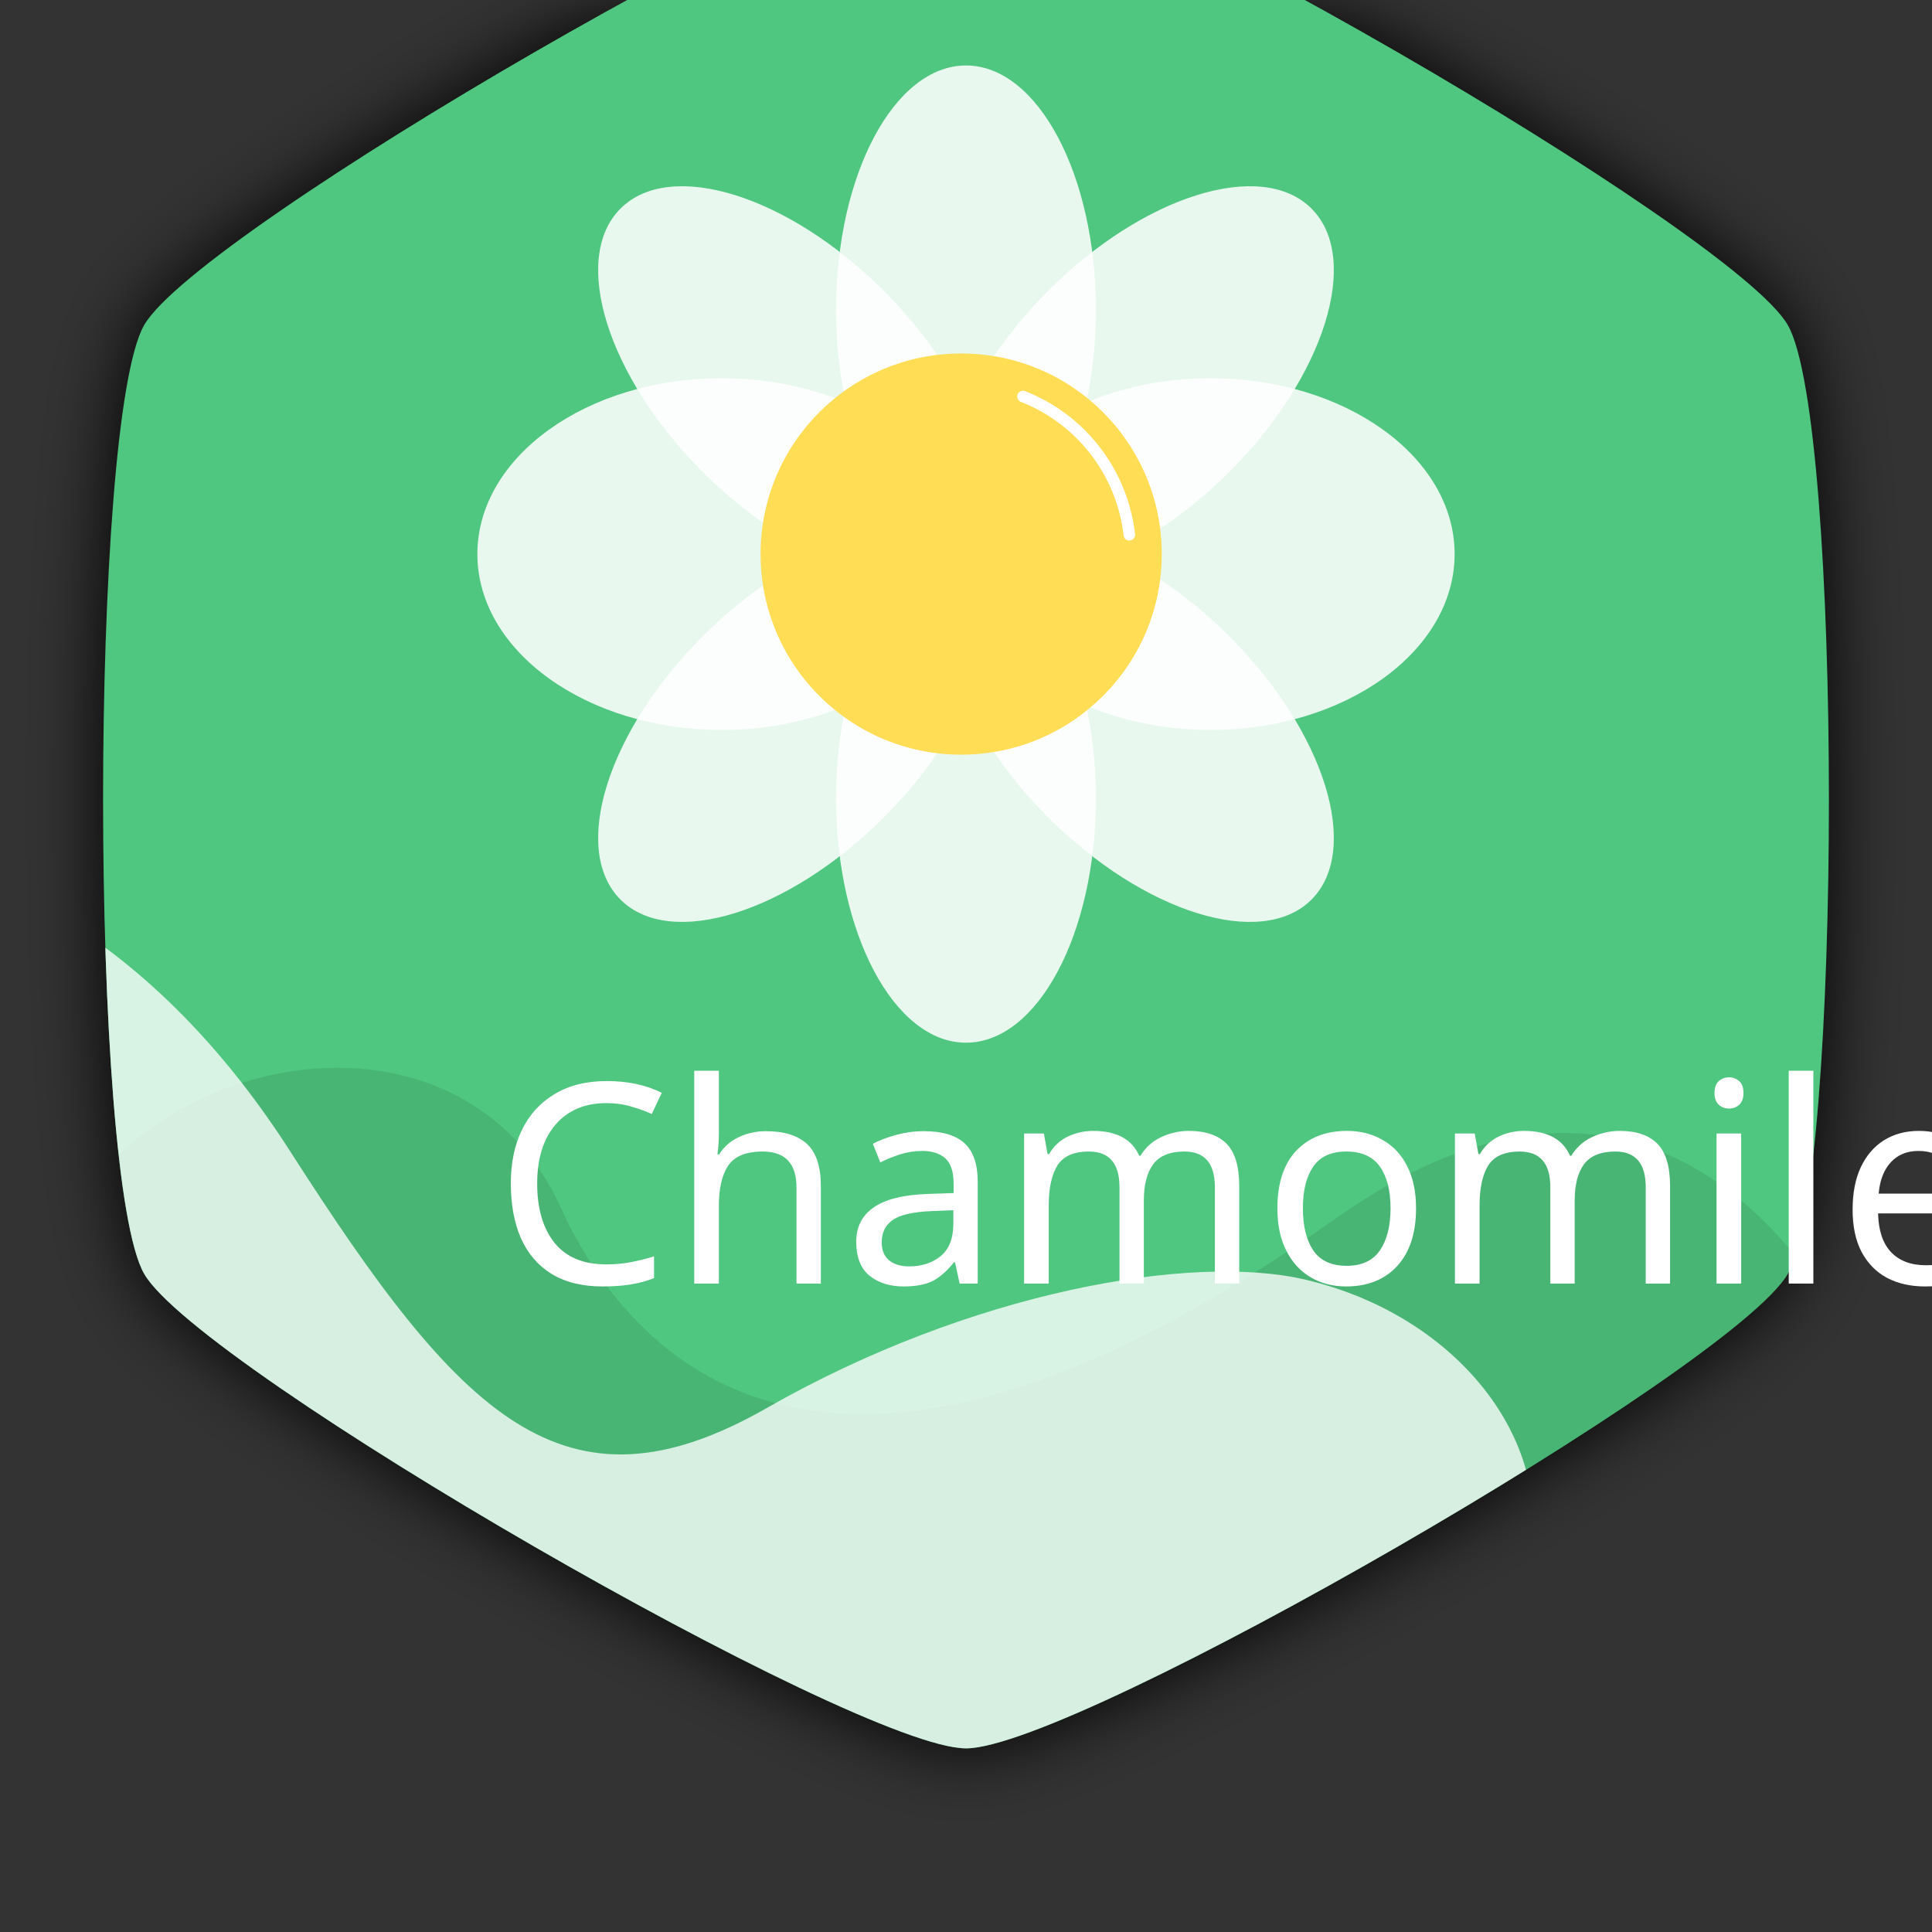
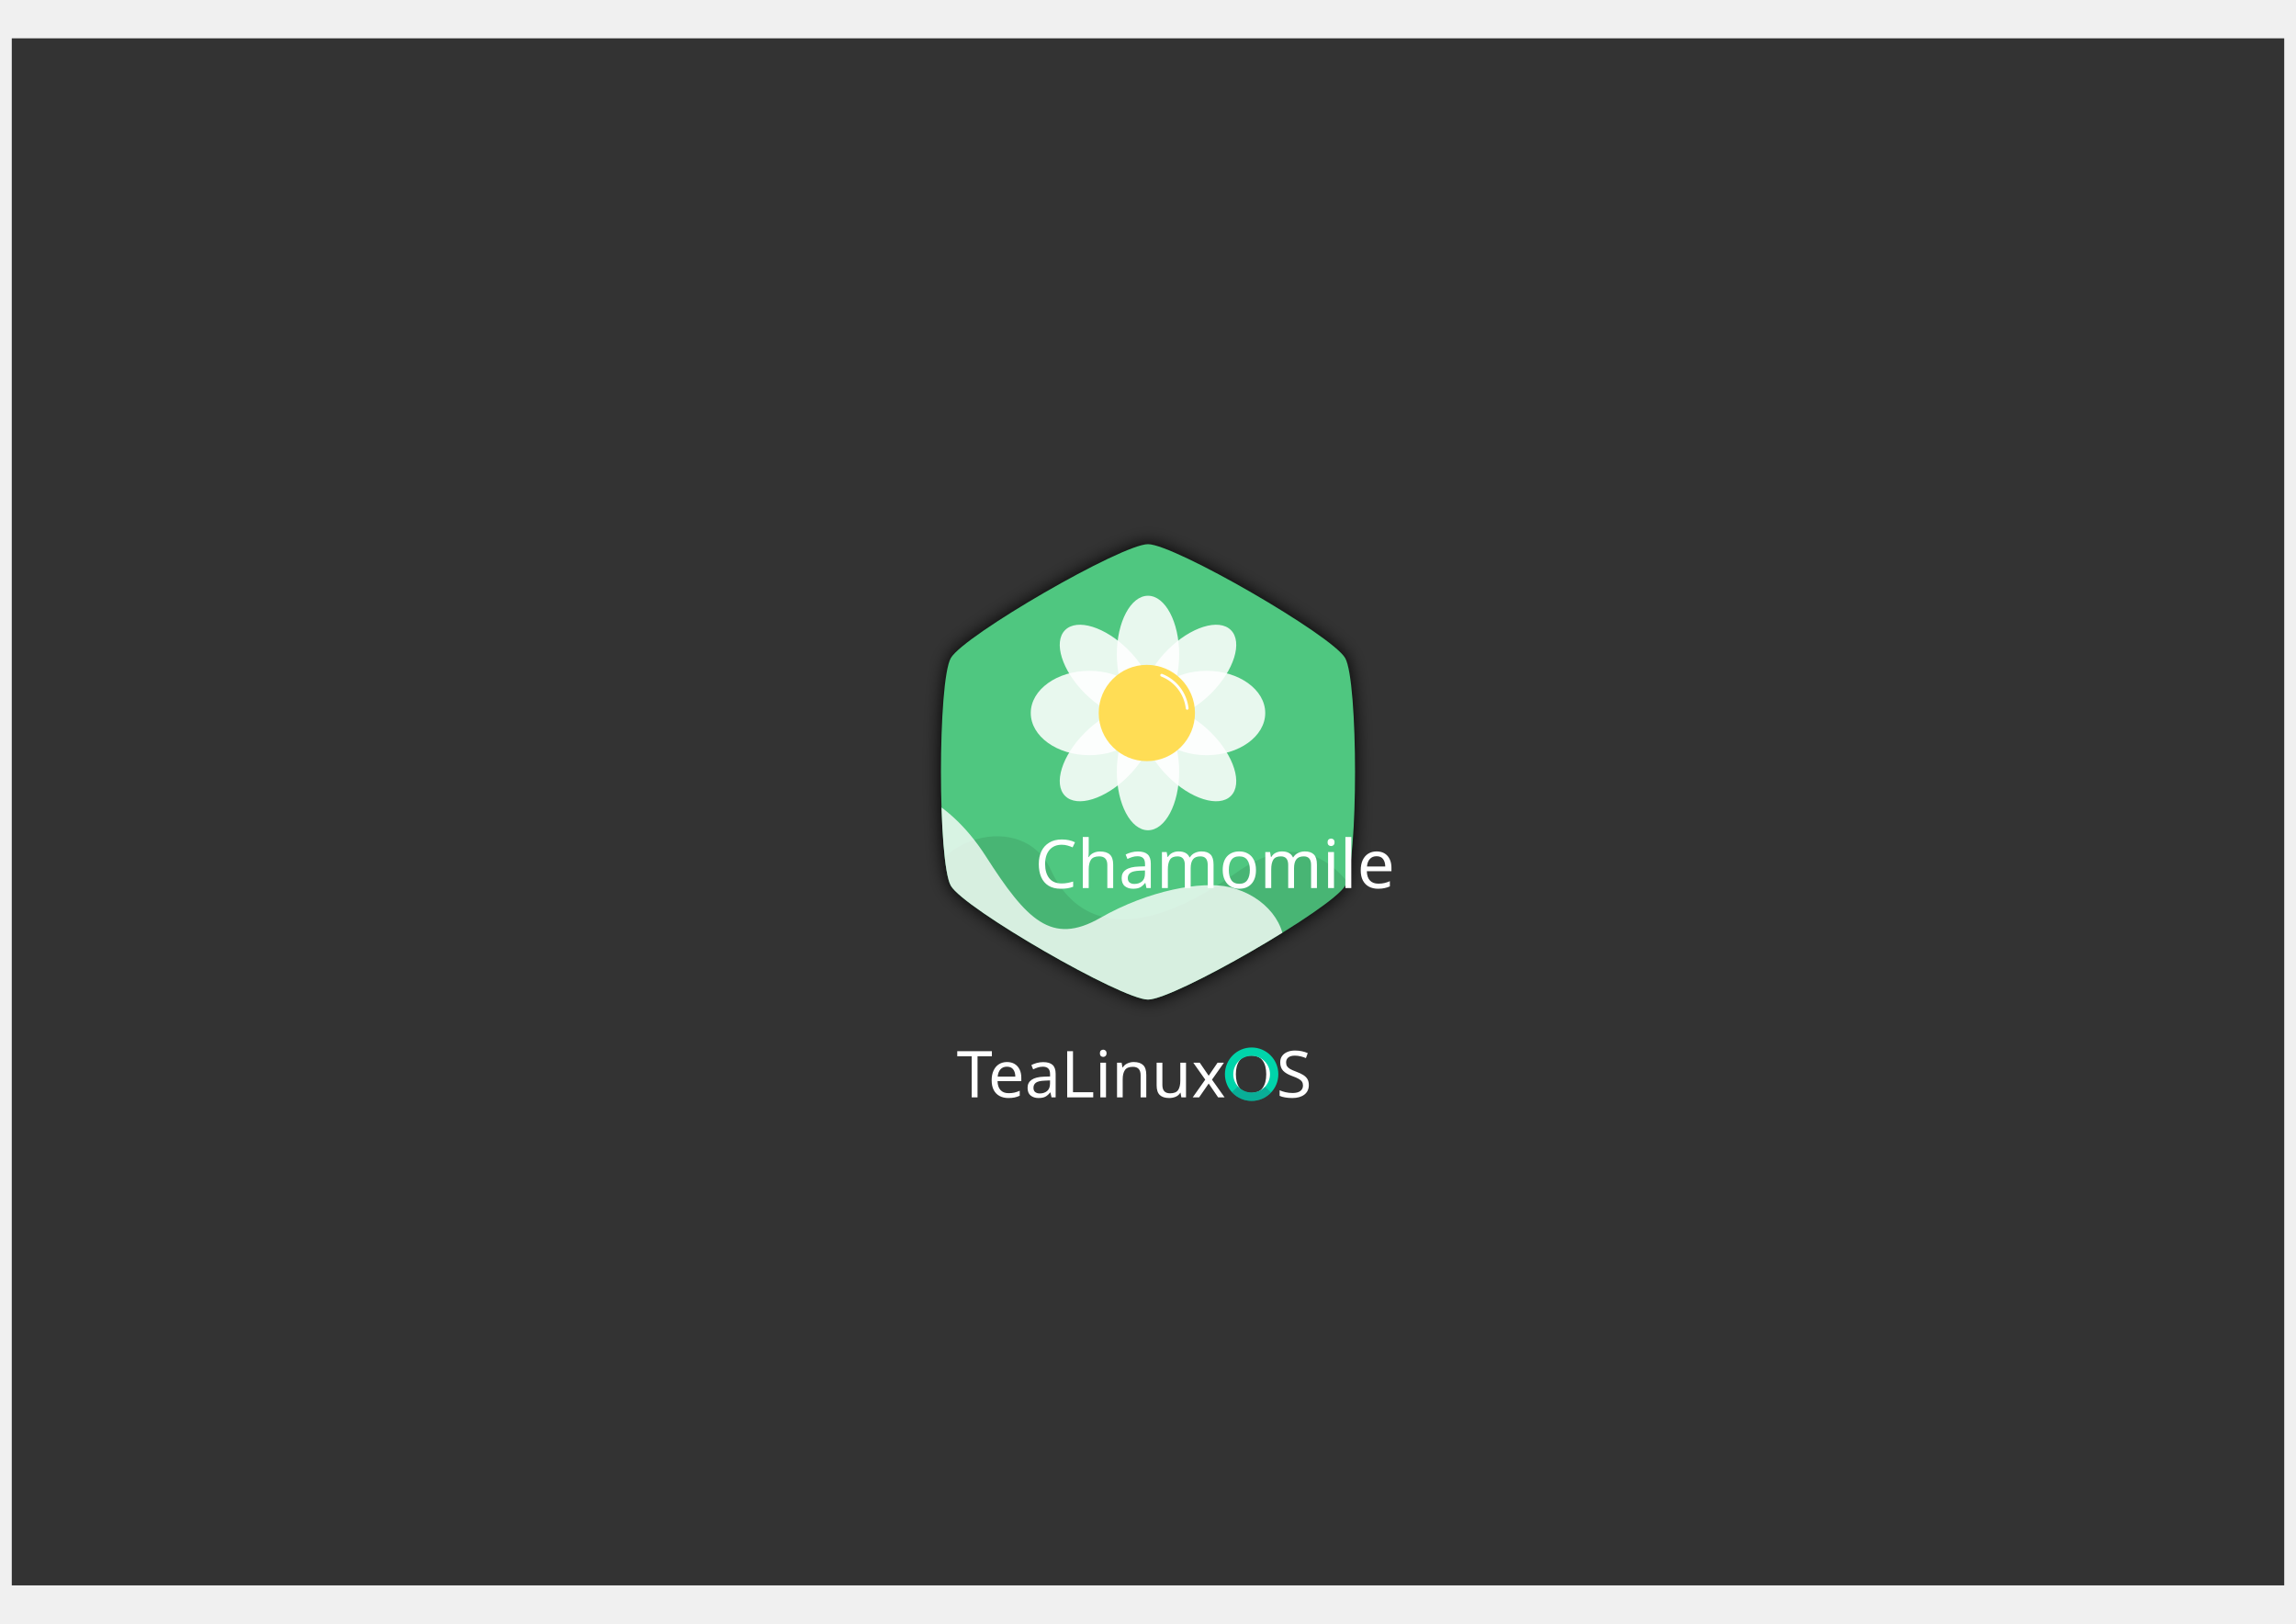
- <svg xmlns="http://www.w3.org/2000/svg" width="160" height="160" viewBox="0 0 160 160" id="svg2" version="1.1">
+ <svg xmlns="http://www.w3.org/2000/svg" width="297mm" height="210mm" viewBox="0 0 1122.52 793.701" id="svg2" version="1.1">
  <defs id="defs18">
    <clipPath clipPathUnits="userSpaceOnUse" id="clipPath4802">
      <path transform="scale(1,0.9999982)" d="m 374.952,157.667 c -8.974,0 -62.739,-31.041 -67.226,-38.813 -4.487,-7.772 -4.487,-69.854 0,-77.626 4.487,-7.772 58.252,-38.813 67.226,-38.813 8.974,-3e-7 62.739,31.041 67.226,38.813 4.487,7.772 4.487,69.854 0,77.626 -4.487,7.772 -58.252,38.813 -67.226,38.813 z" id="path4804" style="fill:#b3b3b3;fill-opacity:1;stroke:none;stroke-width:12.92;stroke-miterlimit:4;stroke-dasharray:none;stroke-opacity:1" />
    </clipPath>
    <clipPath clipPathUnits="userSpaceOnUse" id="clipPath4812">
      <path transform="scale(1,0.9999982)" d="m 374.952,157.667 c -8.974,0 -62.739,-31.041 -67.226,-38.813 -4.487,-7.772 -4.487,-69.854 0,-77.626 4.487,-7.772 58.252,-38.813 67.226,-38.813 8.974,-3e-7 62.739,31.041 67.226,38.813 4.487,7.772 4.487,69.854 0,77.626 -4.487,7.772 -58.252,38.813 -67.226,38.813 z" id="path4814" style="fill:#b3b3b3;fill-opacity:1;stroke:none;stroke-width:12.92;stroke-miterlimit:4;stroke-dasharray:none;stroke-opacity:1" />
    </clipPath>
    <clipPath clipPathUnits="userSpaceOnUse" id="clipPath4836">
      <path transform="scale(1,0.9999982)" d="m 374.952,157.667 c -8.974,0 -62.739,-31.041 -67.226,-38.813 -4.487,-7.772 -4.487,-69.854 0,-77.626 4.487,-7.772 58.252,-38.813 67.226,-38.813 8.974,-3e-7 62.739,31.041 67.226,38.813 4.487,7.772 4.487,69.854 0,77.626 -4.487,7.772 -58.252,38.813 -67.226,38.813 z" id="path4838" style="fill:#b3b3b3;fill-opacity:1;stroke:none;stroke-width:12.92;stroke-miterlimit:4;stroke-dasharray:none;stroke-opacity:1" />
    </clipPath>
    <filter style="color-interpolation-filters:sRGB" id="filter5084" x="-0.052" width="1.103" y="-0.047" height="1.094">
      <feGaussianBlur stdDeviation="3.076" id="feGaussianBlur5086" />
    </filter>
  </defs>
-   <rect style="fill:#333333;fill-opacity:1;stroke:none;stroke-width:3.412;stroke-linecap:round;stroke-linejoin:round;stroke-miterlimit:4;stroke-dasharray:none;stroke-opacity:1" id="rect4868" width="279.463" height="279.463" x="-59.731" y="-59.731" />
-   <g transform="translate(-671.211,41.22897)" id="g5312">
+   <rect style="fill:#333333;fill-opacity:1;stroke:none;stroke-width:11.191;stroke-linecap:round;stroke-linejoin:round;stroke-miterlimit:4;stroke-dasharray:none;stroke-opacity:1" id="rect4868" width="1111.005" height="756.236" x="5.757" y="18.732" />
+   <g transform="matrix(1.416424,0,0,1.416424,-502.7733,341.9342)" id="g5312">
    <g transform="translate(395.9798,-50.16949)" id="g5088">
      <path style="fill:#000000;fill-opacity:1;stroke:none;stroke-width:3.412;stroke-linecap:round;stroke-linejoin:round;stroke-miterlimit:4;stroke-dasharray:none;stroke-opacity:1;filter:url(#filter5084)" id="path4942" d="m 355.231,153.732 c -9.085,0 -63.514,-31.424 -68.056,-39.292 -4.543,-7.868 -4.543,-70.717 -1e-5,-78.585 4.543,-7.868 58.971,-39.292 68.056,-39.292 9.085,-3e-7 63.514,31.424 68.056,39.292 4.543,7.868 4.543,70.717 10e-6,78.585 -4.543,7.868 -58.971,39.292 -68.056,39.292 z" transform="scale(1,0.999998)" />
      <g id="g4847" transform="matrix(1.012351,0,0,1.012351,-24.35219,-5.881967)">
        <g id="g4842">
          <path style="fill:#4fc780;fill-opacity:1;stroke:none;stroke-width:12.92;stroke-miterlimit:4;stroke-dasharray:none;stroke-opacity:1" id="path4211" d="m 374.952,157.667 c -8.974,0 -62.739,-31.041 -67.226,-38.813 -4.487,-7.772 -4.487,-69.854 0,-77.626 4.487,-7.772 58.252,-38.813 67.226,-38.813 8.974,-3e-7 62.739,31.041 67.226,38.813 4.487,7.772 4.487,69.854 0,77.626 -4.487,7.772 -58.252,38.813 -67.226,38.813 z" transform="scale(1,0.9999982)" />
          <path style="fill:#000000;fill-opacity:0.091;fill-rule:evenodd;stroke:none;stroke-width:1px;stroke-linecap:butt;stroke-linejoin:miter;stroke-opacity:1" d="m 448.473,126.682 c 0,0 -13.406,-33.49 -43.286,-12.358 -43.308,30.629 -58.507,9.75 -63.401,-0.925 -9.536,-20.798 -43.102,-10.763 -42.668,10.934 0.279,13.957 20.638,28.715 20.638,29.674 0,0.959 54.411,18.936 66.636,19.655 12.225,0.719 62.082,-46.981 62.082,-46.981 z" id="path4832" clip-path="url(#clipPath4836)" />
          <path style="fill:#ffffff;fill-opacity:0.779;fill-rule:evenodd;stroke:none;stroke-width:1px;stroke-linecap:butt;stroke-linejoin:miter;stroke-opacity:1" d="m 413.898,159.661 c 0,0 -55.593,12.203 -63.39,12.203 -7.797,0 -52.203,-24.407 -58.644,-30.508 -6.441,-6.102 -26.102,-26.78 -25.763,-30.169 0.339,-3.39 23.39,-26.102 23.39,-26.102 0,0 16.271,2.034 30.169,23.729 13.898,21.695 22.373,30.508 38.983,21.017 16.61,-9.492 34.729,-12.704 44.068,-10.508 12.45,2.927 20.339,13.22 18.305,22.712 -2.034,9.492 -7.119,17.627 -7.119,17.627 z" id="path4798" clip-path="url(#clipPath4802)" />
        </g>
        <g transform="matrix(1.499772,0,0,1.499772,-187.3906,-52.94549)" id="g4816">
          <g id="g4777" transform="matrix(0.8104784,0,0,0.8104784,71.06155,17.68237)">
            <ellipse cy="214.873" cx="-331.831" id="ellipse4773" style="fill:#ffffff;fill-opacity:0.865;stroke:none;stroke-width:1;stroke-miterlimit:4;stroke-dasharray:none;stroke-opacity:1" rx="16.442" ry="8.62" transform="rotate(-135)" />
            <ellipse cy="71.075" cx="358.51" id="ellipse4355" style="fill:#ffffff;fill-opacity:0.865;stroke:none;stroke-width:1;stroke-miterlimit:4;stroke-dasharray:none;stroke-opacity:1" rx="16.442" ry="11.837" />
            <ellipse ry="8.62" rx="16.442" style="fill:#ffffff;fill-opacity:0.865;stroke:none;stroke-width:1;stroke-miterlimit:4;stroke-dasharray:none;stroke-opacity:1" id="ellipse4775" cx="-298.947" cy="214.873" transform="rotate(-135)" />
            <ellipse ry="11.837" rx="16.442" style="fill:#ffffff;fill-opacity:0.865;stroke:none;stroke-width:1;stroke-miterlimit:4;stroke-dasharray:none;stroke-opacity:1" id="ellipse4357" cx="391.394" cy="71.075" />
            <ellipse transform="rotate(135)" ry="8.62" rx="16.442" style="fill:#ffffff;fill-opacity:0.865;stroke:none;stroke-width:1;stroke-miterlimit:4;stroke-dasharray:none;stroke-opacity:1" id="ellipse4359" cx="-231.315" cy="-315.389" />
            <ellipse transform="rotate(135)" cy="-315.389" cx="-198.432" id="ellipse4361" style="fill:#ffffff;fill-opacity:0.865;stroke:none;stroke-width:1;stroke-miterlimit:4;stroke-dasharray:none;stroke-opacity:1" rx="16.442" ry="8.62" />
            <ellipse ry="8.744" rx="16.442" style="fill:#ffffff;fill-opacity:0.865;stroke:none;stroke-width:1;stroke-miterlimit:4;stroke-dasharray:none;stroke-opacity:1" id="ellipse4367" cx="-87.517" cy="374.952" transform="rotate(-90)" />
            <ellipse cy="374.952" cx="-54.634" id="ellipse4369" style="fill:#ffffff;fill-opacity:0.865;stroke:none;stroke-width:1;stroke-miterlimit:4;stroke-dasharray:none;stroke-opacity:1" rx="16.442" ry="8.744" transform="rotate(-90)" />
            <circle style="fill:#ffdd55;stroke:none;stroke-width:1;stroke-miterlimit:4;stroke-dasharray:none;stroke-opacity:1" id="circle4371" cx="374.627" cy="71.075" r="13.5" />
            <path id="circle4485" style="fill:none;stroke:none;stroke-width:1;stroke-linecap:round;stroke-miterlimit:4;stroke-dasharray:none;stroke-opacity:1" d="m 382.484,65.076 a 9.886,9.886 0 0 1 1.871,7.757" />
            <path id="circle4487" style="fill:#ffdd55;stroke:#ffffff;stroke-width:0.777;stroke-linecap:round;stroke-linejoin:round;stroke-miterlimit:4;stroke-dasharray:none;stroke-opacity:1" d="m 378.788,60.47 a 11.392,11.392 0 0 1 7.157,9.305" />
          </g>
          <text xml:space="preserve" style="font-style:normal;font-variant:normal;font-weight:normal;font-stretch:normal;line-height:0%;font-family:'Exotc350 DmBd BT';-inkscape-font-specification:'Exotc350 DmBd BT, Normal';text-align:start;letter-spacing:0px;word-spacing:0px;writing-mode:lr-tb;text-anchor:start;fill:#ffffff;fill-opacity:1;stroke:none;stroke-width:1px;stroke-linecap:butt;stroke-linejoin:miter;stroke-opacity:1" x="349.186" y="115.078" id="text4157">
            <tspan id="tspan4159" x="349.186" y="115.078" style="font-style:normal;font-variant:normal;font-weight:normal;font-stretch:normal;font-size:15.261px;line-height:125%;font-family:Elementarz;-inkscape-font-specification:'Elementarz, Normal';text-align:start;writing-mode:lr-tb;text-anchor:start">Chamomile</tspan>
          </text>
        </g>
      </g>
    </g>
    <g id="g5297">
      <g id="g5285">
        <text id="text5111" y="137.31" x="685.153" style="font-style:normal;font-variant:normal;font-weight:normal;font-stretch:normal;line-height:0%;font-family:'Levenim MT';-inkscape-font-specification:'Levenim MT, Normal';text-align:start;letter-spacing:0px;word-spacing:0px;writing-mode:lr-tb;text-anchor:start;fill:#ffffff;fill-opacity:1;stroke:none;stroke-width:1px;stroke-linecap:butt;stroke-linejoin:miter;stroke-opacity:1" xml:space="preserve">
          <tspan style="font-size:22.343px;line-height:1.25;fill:#ffffff" y="137.31" x="685.153" id="tspan5113">TeaLinuxOS</tspan>
        </text>
        <g id="g5276">
          <g id="g5119" transform="rotate(24.35481,539.5548,1039.741)" />
          <g id="g5123" transform="matrix(0.2491377,-0.6154332,0.6783319,0.2254133,569.0922,303.6197)" />
        </g>
      </g>
      <circle style="fill:none;fill-opacity:1;stroke:#00d4aa;stroke-width:2.883;stroke-linecap:round;stroke-linejoin:round;stroke-miterlimit:4;stroke-dasharray:none;stroke-opacity:1" id="path5147" cx="786.98" cy="129.312" r="7.777" />
      <path id="circle5149" style="fill:none;fill-opacity:1;stroke:#148080;stroke-width:2.883;stroke-linecap:butt;stroke-linejoin:miter;stroke-miterlimit:4;stroke-dasharray:none;stroke-opacity:0.454" d="m 792.652,134.634 a 7.777,7.777 0 0 1 -5.743,2.456 7.777,7.777 0 0 1 -5.697,-2.561" />
    </g>
  </g>
</svg>
